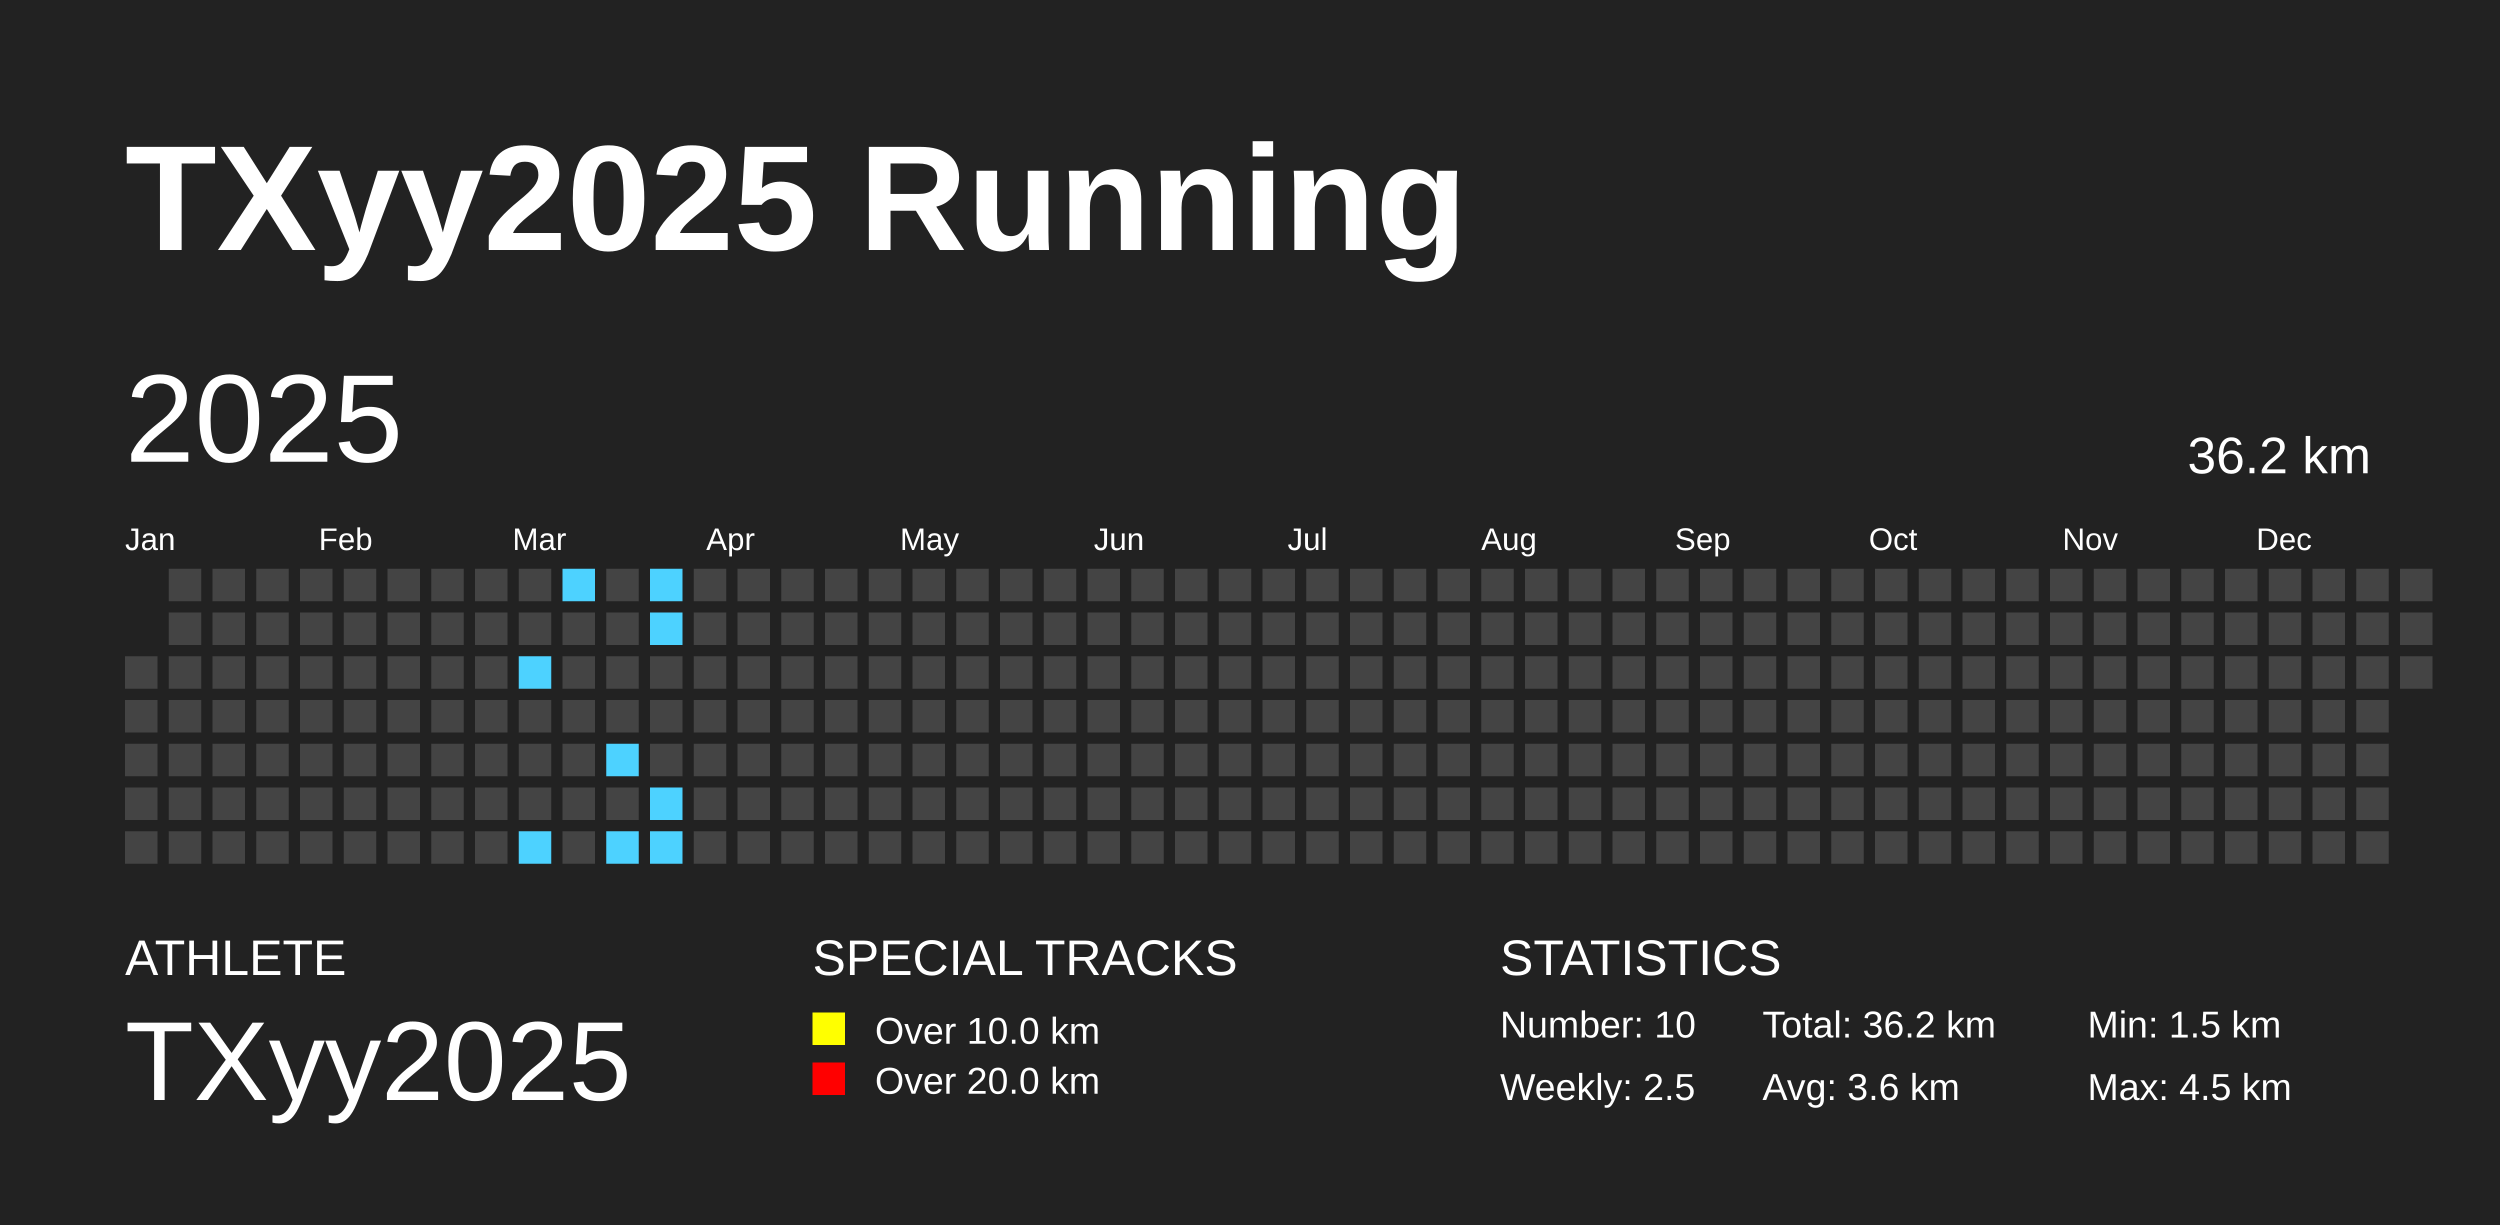
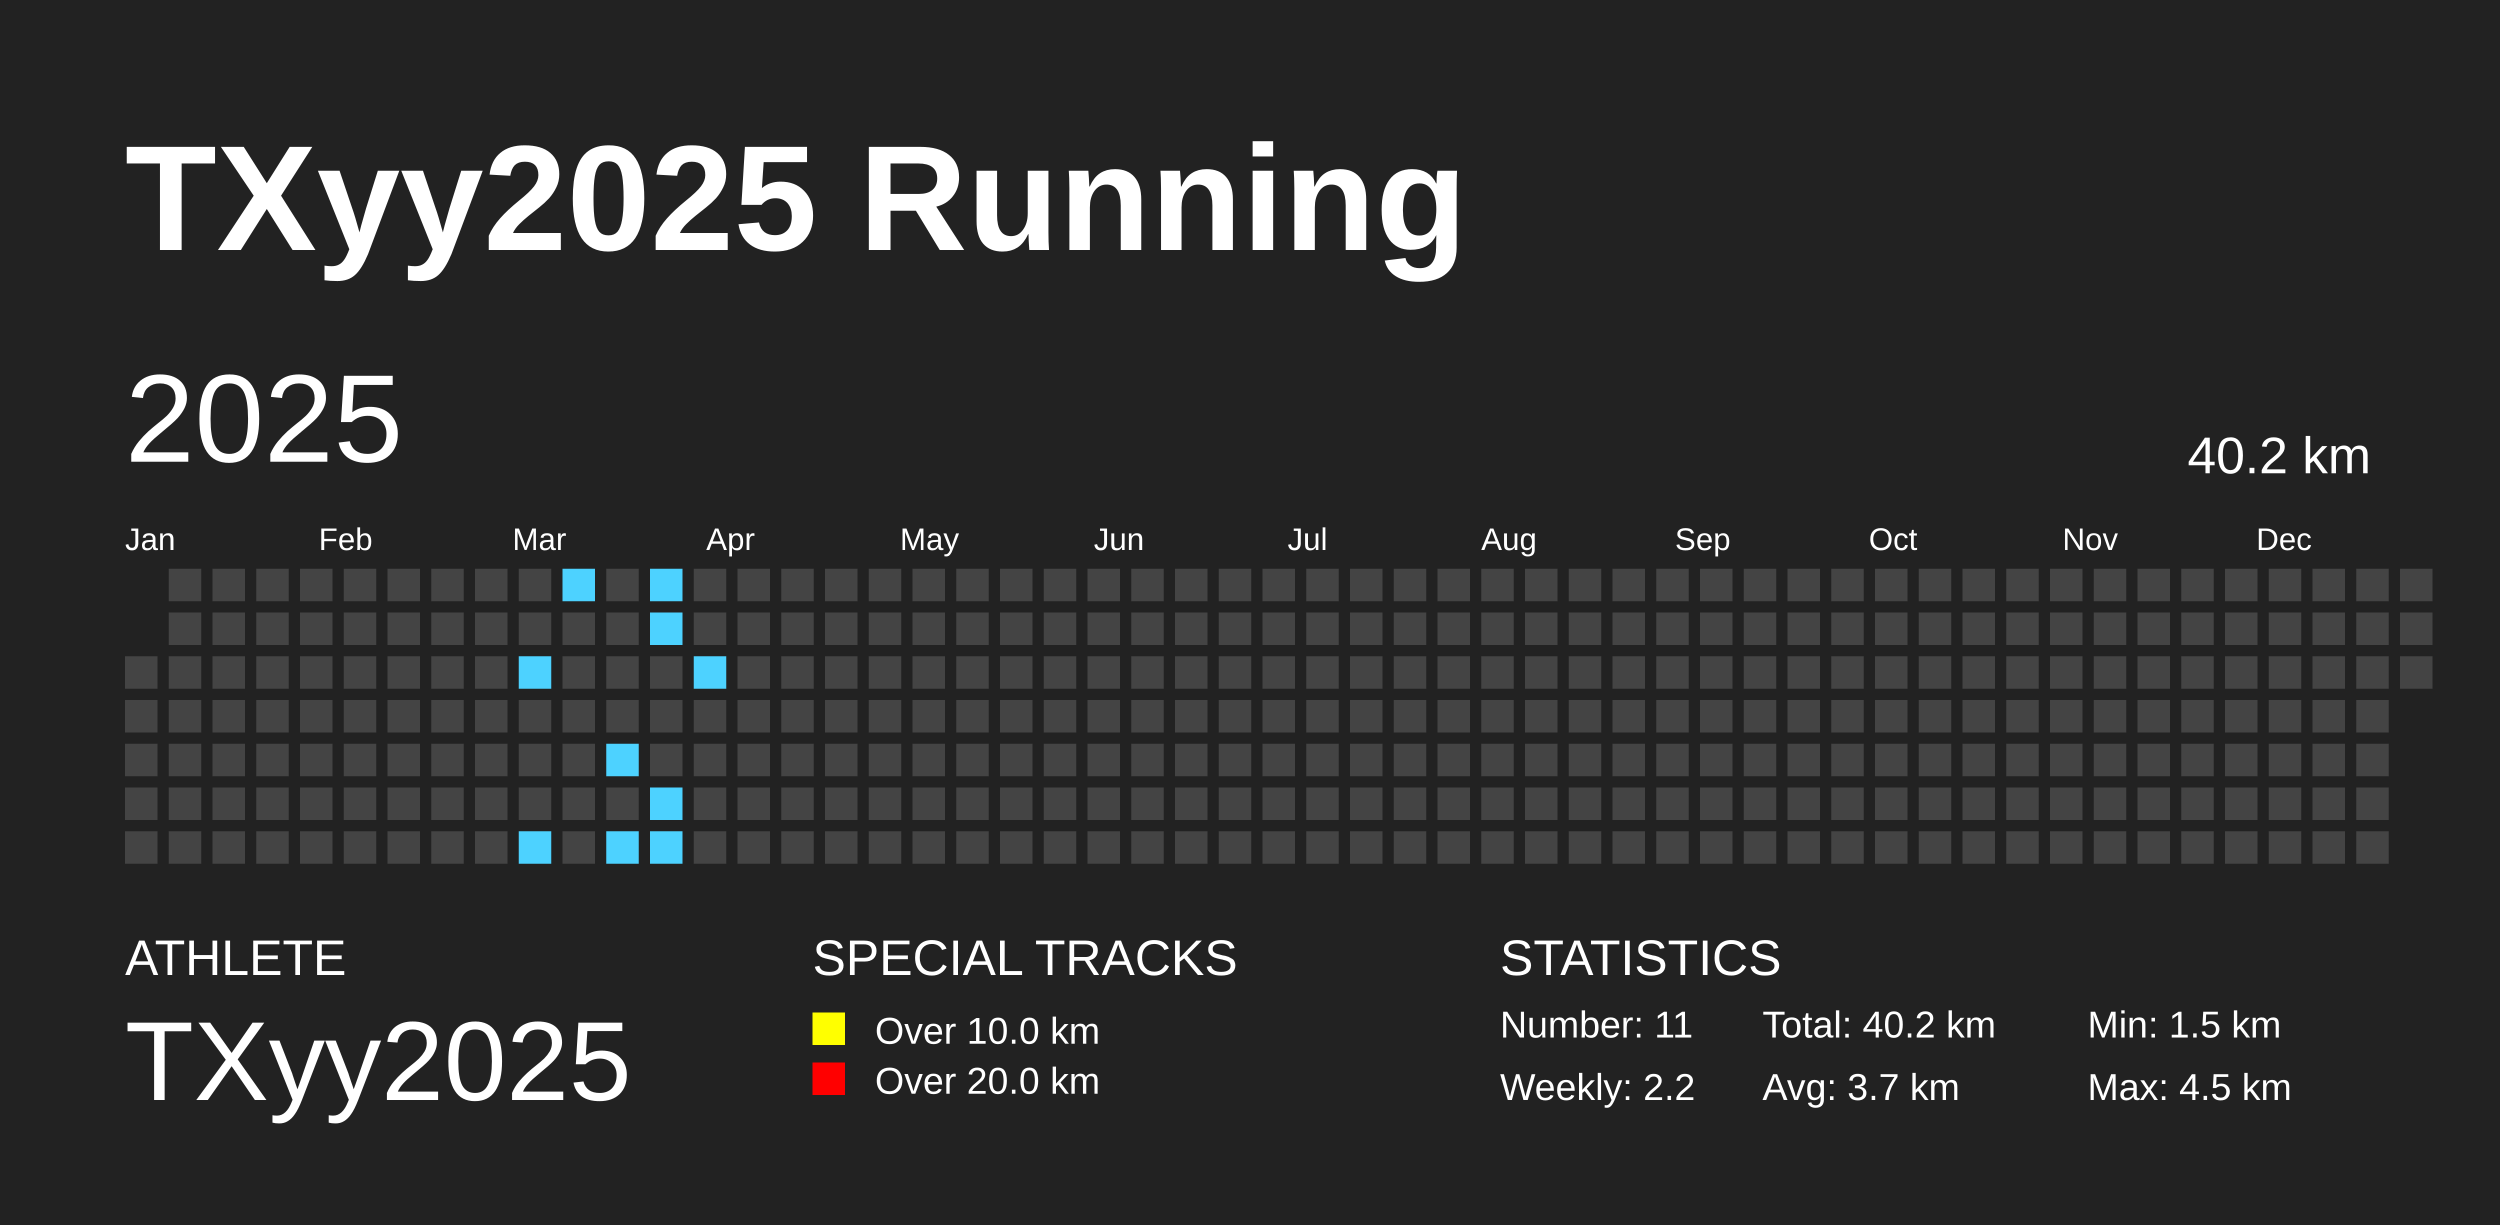
<svg xmlns="http://www.w3.org/2000/svg" baseProfile="full" height="98mm" version="1.1" viewBox="0,0,200,98" width="200mm">
  <defs />
  <rect fill="#222222" height="98" width="200" x="0" y="0" />
  <text fill="#FFFFFF" style="font-size:12px; font-family:Arial; font-weight:bold;" x="10" y="20">TXyy2025 Running</text>
  <text fill="#FFFFFF" style="font-size:4px; font-family:Arial" x="10" y="78">ATHLETE</text>
  <text fill="#FFFFFF" style="font-size:9px; font-family:Arial" x="10" y="88">TXyy2025</text>
  <text fill="#FFFFFF" style="font-size:4px; font-family:Arial" x="65" y="78">SPECIAL TRACKS</text>
  <rect fill="yellow" height="2.6" width="2.6" x="65" y="81" />
  <text fill="#FFFFFF" style="font-size:3px; font-family:Arial" x="70" y="83.5">Over 10.0 km</text>
  <rect fill="red" height="2.6" width="2.6" x="65" y="85" />
  <text fill="#FFFFFF" style="font-size:3px; font-family:Arial" x="70" y="87.5">Over 20.0 km</text>
  <text fill="#FFFFFF" style="font-size:4px; font-family:Arial" x="120" y="78">STATISTICS</text>
-   <text fill="#FFFFFF" style="font-size:3px; font-family:Arial" x="120" y="83">Number: 10</text>
-   <text fill="#FFFFFF" style="font-size:3px; font-family:Arial" x="120" y="88">Weekly: 2.5</text>
-   <text fill="#FFFFFF" style="font-size:3px; font-family:Arial" x="141" y="83">Total: 36.2 km</text>
-   <text fill="#FFFFFF" style="font-size:3px; font-family:Arial" x="141" y="88">Avg: 3.6 km</text>
+   <text fill="#FFFFFF" style="font-size:3px; font-family:Arial" x="120" y="83">Number: 11</text>
+   <text fill="#FFFFFF" style="font-size:3px; font-family:Arial" x="120" y="88">Weekly: 2.2</text>
+   <text fill="#FFFFFF" style="font-size:3px; font-family:Arial" x="141" y="83">Total: 40.2 km</text>
+   <text fill="#FFFFFF" style="font-size:3px; font-family:Arial" x="141" y="88">Avg: 3.7 km</text>
  <text fill="#FFFFFF" style="font-size:3px; font-family:Arial" x="167" y="83">Min: 1.5 km</text>
  <text fill="#FFFFFF" style="font-size:3px; font-family:Arial" x="167" y="88">Max: 4.5 km</text>
  <text dominant-baseline="hanging" fill="#FFFFFF" style="font-size:10.0px; font-family:Arial;" x="10" y="30">2025</text>
-   <text dominant-baseline="hanging" fill="#FFFFFF" style="font-size:4.125px; font-family:Arial;" x="175" y="35">36.2 km</text>
+   <text dominant-baseline="hanging" fill="#FFFFFF" style="font-size:4.125px; font-family:Arial;" x="175" y="35">40.2 km</text>
  <text fill="#FFFFFF" style="font-size:2.5px; font-family:Arial" x="10.0" y="44">Jan</text>
  <text fill="#FFFFFF" style="font-size:2.5px; font-family:Arial" x="25.5" y="44">Feb</text>
  <text fill="#FFFFFF" style="font-size:2.5px; font-family:Arial" x="41.0" y="44">Mar</text>
  <text fill="#FFFFFF" style="font-size:2.5px; font-family:Arial" x="56.5" y="44">Apr</text>
  <text fill="#FFFFFF" style="font-size:2.5px; font-family:Arial" x="72.0" y="44">May</text>
  <text fill="#FFFFFF" style="font-size:2.5px; font-family:Arial" x="87.5" y="44">Jun</text>
  <text fill="#FFFFFF" style="font-size:2.5px; font-family:Arial" x="103.0" y="44">Jul</text>
  <text fill="#FFFFFF" style="font-size:2.5px; font-family:Arial" x="118.5" y="44">Aug</text>
  <text fill="#FFFFFF" style="font-size:2.5px; font-family:Arial" x="134.0" y="44">Sep</text>
  <text fill="#FFFFFF" style="font-size:2.5px; font-family:Arial" x="149.5" y="44">Oct</text>
  <text fill="#FFFFFF" style="font-size:2.5px; font-family:Arial" x="165.0" y="44">Nov</text>
  <text fill="#FFFFFF" style="font-size:2.5px; font-family:Arial" x="180.5" y="44">Dec</text>
  <rect fill="#444444" height="2.6" width="2.6" x="10.0" y="52.5" />
  <rect fill="#444444" height="2.6" width="2.6" x="10.0" y="56.0" />
  <rect fill="#444444" height="2.6" width="2.6" x="10.0" y="59.5" />
  <rect fill="#444444" height="2.6" width="2.6" x="10.0" y="63.0" />
  <rect fill="#444444" height="2.6" width="2.6" x="10.0" y="66.5" />
  <rect fill="#444444" height="2.6" width="2.6" x="13.5" y="45.5" />
  <rect fill="#444444" height="2.6" width="2.6" x="13.5" y="49.0" />
  <rect fill="#444444" height="2.6" width="2.6" x="13.5" y="52.5" />
  <rect fill="#444444" height="2.6" width="2.6" x="13.5" y="56.0" />
  <rect fill="#444444" height="2.6" width="2.6" x="13.5" y="59.5" />
  <rect fill="#444444" height="2.6" width="2.6" x="13.5" y="63.0" />
  <rect fill="#444444" height="2.6" width="2.6" x="13.5" y="66.5" />
  <rect fill="#444444" height="2.6" width="2.6" x="17.0" y="45.5" />
  <rect fill="#444444" height="2.6" width="2.6" x="17.0" y="49.0" />
  <rect fill="#444444" height="2.6" width="2.6" x="17.0" y="52.5" />
  <rect fill="#444444" height="2.6" width="2.6" x="17.0" y="56.0" />
  <rect fill="#444444" height="2.6" width="2.6" x="17.0" y="59.5" />
  <rect fill="#444444" height="2.6" width="2.6" x="17.0" y="63.0" />
  <rect fill="#444444" height="2.6" width="2.6" x="17.0" y="66.5" />
  <rect fill="#444444" height="2.6" width="2.6" x="20.5" y="45.5" />
  <rect fill="#444444" height="2.6" width="2.6" x="20.5" y="49.0" />
  <rect fill="#444444" height="2.6" width="2.6" x="20.5" y="52.5" />
  <rect fill="#444444" height="2.6" width="2.6" x="20.5" y="56.0" />
  <rect fill="#444444" height="2.6" width="2.6" x="20.5" y="59.5" />
  <rect fill="#444444" height="2.6" width="2.6" x="20.5" y="63.0" />
  <rect fill="#444444" height="2.6" width="2.6" x="20.5" y="66.5" />
  <rect fill="#444444" height="2.6" width="2.6" x="24.0" y="45.5" />
  <rect fill="#444444" height="2.6" width="2.6" x="24.0" y="49.0" />
  <rect fill="#444444" height="2.6" width="2.6" x="24.0" y="52.5" />
  <rect fill="#444444" height="2.6" width="2.6" x="24.0" y="56.0" />
  <rect fill="#444444" height="2.6" width="2.6" x="24.0" y="59.5" />
  <rect fill="#444444" height="2.6" width="2.6" x="24.0" y="63.0" />
  <rect fill="#444444" height="2.6" width="2.6" x="24.0" y="66.5" />
  <rect fill="#444444" height="2.6" width="2.6" x="27.5" y="45.5" />
  <rect fill="#444444" height="2.6" width="2.6" x="27.5" y="49.0" />
  <rect fill="#444444" height="2.6" width="2.6" x="27.5" y="52.5" />
  <rect fill="#444444" height="2.6" width="2.6" x="27.5" y="56.0" />
  <rect fill="#444444" height="2.6" width="2.6" x="27.5" y="59.5" />
  <rect fill="#444444" height="2.6" width="2.6" x="27.5" y="63.0" />
  <rect fill="#444444" height="2.6" width="2.6" x="27.5" y="66.5" />
  <rect fill="#444444" height="2.6" width="2.6" x="31.0" y="45.5" />
  <rect fill="#444444" height="2.6" width="2.6" x="31.0" y="49.0" />
  <rect fill="#444444" height="2.6" width="2.6" x="31.0" y="52.5" />
  <rect fill="#444444" height="2.6" width="2.6" x="31.0" y="56.0" />
  <rect fill="#444444" height="2.6" width="2.6" x="31.0" y="59.5" />
  <rect fill="#444444" height="2.6" width="2.6" x="31.0" y="63.0" />
  <rect fill="#444444" height="2.6" width="2.6" x="31.0" y="66.5" />
  <rect fill="#444444" height="2.6" width="2.6" x="34.5" y="45.5" />
  <rect fill="#444444" height="2.6" width="2.6" x="34.5" y="49.0" />
  <rect fill="#444444" height="2.6" width="2.6" x="34.5" y="52.5" />
  <rect fill="#444444" height="2.6" width="2.6" x="34.5" y="56.0" />
  <rect fill="#444444" height="2.6" width="2.6" x="34.5" y="59.5" />
  <rect fill="#444444" height="2.6" width="2.6" x="34.5" y="63.0" />
  <rect fill="#444444" height="2.6" width="2.6" x="34.5" y="66.5" />
  <rect fill="#444444" height="2.6" width="2.6" x="38.0" y="45.5" />
  <rect fill="#444444" height="2.6" width="2.6" x="38.0" y="49.0" />
  <rect fill="#444444" height="2.6" width="2.6" x="38.0" y="52.5" />
  <rect fill="#444444" height="2.6" width="2.6" x="38.0" y="56.0" />
  <rect fill="#444444" height="2.6" width="2.6" x="38.0" y="59.5" />
  <rect fill="#444444" height="2.6" width="2.6" x="38.0" y="63.0" />
  <rect fill="#444444" height="2.6" width="2.6" x="38.0" y="66.5" />
  <rect fill="#444444" height="2.6" width="2.6" x="41.5" y="45.5" />
  <rect fill="#444444" height="2.6" width="2.6" x="41.5" y="49.0" />
  <rect fill="#4DD2FF" height="2.6" width="2.6" x="41.5" y="52.5" />
  <rect fill="#444444" height="2.6" width="2.6" x="41.5" y="56.0" />
  <rect fill="#444444" height="2.6" width="2.6" x="41.5" y="59.5" />
  <rect fill="#444444" height="2.6" width="2.6" x="41.5" y="63.0" />
  <rect fill="#4DD2FF" height="2.6" width="2.6" x="41.5" y="66.5" />
  <rect fill="#4DD2FF" height="2.6" width="2.6" x="45.0" y="45.5" />
  <rect fill="#444444" height="2.6" width="2.6" x="45.0" y="49.0" />
  <rect fill="#444444" height="2.6" width="2.6" x="45.0" y="52.5" />
  <rect fill="#444444" height="2.6" width="2.6" x="45.0" y="56.0" />
  <rect fill="#444444" height="2.6" width="2.6" x="45.0" y="59.5" />
  <rect fill="#444444" height="2.6" width="2.6" x="45.0" y="63.0" />
  <rect fill="#444444" height="2.6" width="2.6" x="45.0" y="66.5" />
  <rect fill="#444444" height="2.6" width="2.6" x="48.5" y="45.5" />
  <rect fill="#444444" height="2.6" width="2.6" x="48.5" y="49.0" />
  <rect fill="#444444" height="2.6" width="2.6" x="48.5" y="52.5" />
  <rect fill="#444444" height="2.6" width="2.6" x="48.5" y="56.0" />
  <rect fill="#4DD2FF" height="2.6" width="2.6" x="48.5" y="59.5" />
  <rect fill="#444444" height="2.6" width="2.6" x="48.5" y="63.0" />
  <rect fill="#4DD2FF" height="2.6" width="2.6" x="48.5" y="66.5" />
  <rect fill="#4DD2FF" height="2.6" width="2.6" x="52.0" y="45.5" />
  <rect fill="#4DD2FF" height="2.6" width="2.6" x="52.0" y="49.0" />
  <rect fill="#444444" height="2.6" width="2.6" x="52.0" y="52.5" />
  <rect fill="#444444" height="2.6" width="2.6" x="52.0" y="56.0" />
  <rect fill="#444444" height="2.6" width="2.6" x="52.0" y="59.5" />
  <rect fill="#4DD2FF" height="2.6" width="2.6" x="52.0" y="63.0" />
  <rect fill="#4DD2FF" height="2.6" width="2.6" x="52.0" y="66.5" />
  <rect fill="#444444" height="2.6" width="2.6" x="55.5" y="45.5" />
  <rect fill="#444444" height="2.6" width="2.6" x="55.5" y="49.0" />
-   <rect fill="#444444" height="2.6" width="2.6" x="55.5" y="52.5" />
+   <rect fill="#4DD2FF" height="2.6" width="2.6" x="55.5" y="52.5" />
  <rect fill="#444444" height="2.6" width="2.6" x="55.5" y="56.0" />
  <rect fill="#444444" height="2.6" width="2.6" x="55.5" y="59.5" />
  <rect fill="#444444" height="2.6" width="2.6" x="55.5" y="63.0" />
  <rect fill="#444444" height="2.6" width="2.6" x="55.5" y="66.5" />
  <rect fill="#444444" height="2.6" width="2.6" x="59.0" y="45.5" />
  <rect fill="#444444" height="2.6" width="2.6" x="59.0" y="49.0" />
  <rect fill="#444444" height="2.6" width="2.6" x="59.0" y="52.5" />
  <rect fill="#444444" height="2.6" width="2.6" x="59.0" y="56.0" />
  <rect fill="#444444" height="2.6" width="2.6" x="59.0" y="59.5" />
  <rect fill="#444444" height="2.6" width="2.6" x="59.0" y="63.0" />
  <rect fill="#444444" height="2.6" width="2.6" x="59.0" y="66.5" />
  <rect fill="#444444" height="2.6" width="2.6" x="62.5" y="45.5" />
  <rect fill="#444444" height="2.6" width="2.6" x="62.5" y="49.0" />
  <rect fill="#444444" height="2.6" width="2.6" x="62.5" y="52.5" />
  <rect fill="#444444" height="2.6" width="2.6" x="62.5" y="56.0" />
  <rect fill="#444444" height="2.6" width="2.6" x="62.5" y="59.5" />
  <rect fill="#444444" height="2.6" width="2.6" x="62.5" y="63.0" />
  <rect fill="#444444" height="2.6" width="2.6" x="62.5" y="66.5" />
  <rect fill="#444444" height="2.6" width="2.6" x="66.0" y="45.5" />
  <rect fill="#444444" height="2.6" width="2.6" x="66.0" y="49.0" />
  <rect fill="#444444" height="2.6" width="2.6" x="66.0" y="52.5" />
  <rect fill="#444444" height="2.6" width="2.6" x="66.0" y="56.0" />
  <rect fill="#444444" height="2.6" width="2.6" x="66.0" y="59.5" />
  <rect fill="#444444" height="2.6" width="2.6" x="66.0" y="63.0" />
  <rect fill="#444444" height="2.6" width="2.6" x="66.0" y="66.5" />
  <rect fill="#444444" height="2.6" width="2.6" x="69.5" y="45.5" />
  <rect fill="#444444" height="2.6" width="2.6" x="69.5" y="49.0" />
  <rect fill="#444444" height="2.6" width="2.6" x="69.5" y="52.5" />
  <rect fill="#444444" height="2.6" width="2.6" x="69.5" y="56.0" />
  <rect fill="#444444" height="2.6" width="2.6" x="69.5" y="59.5" />
  <rect fill="#444444" height="2.6" width="2.6" x="69.5" y="63.0" />
  <rect fill="#444444" height="2.6" width="2.6" x="69.5" y="66.5" />
  <rect fill="#444444" height="2.6" width="2.6" x="73.0" y="45.5" />
  <rect fill="#444444" height="2.6" width="2.6" x="73.0" y="49.0" />
  <rect fill="#444444" height="2.6" width="2.6" x="73.0" y="52.5" />
  <rect fill="#444444" height="2.6" width="2.6" x="73.0" y="56.0" />
  <rect fill="#444444" height="2.6" width="2.6" x="73.0" y="59.5" />
  <rect fill="#444444" height="2.6" width="2.6" x="73.0" y="63.0" />
  <rect fill="#444444" height="2.6" width="2.6" x="73.0" y="66.5" />
  <rect fill="#444444" height="2.6" width="2.6" x="76.5" y="45.5" />
  <rect fill="#444444" height="2.6" width="2.6" x="76.5" y="49.0" />
  <rect fill="#444444" height="2.6" width="2.6" x="76.5" y="52.5" />
  <rect fill="#444444" height="2.6" width="2.6" x="76.5" y="56.0" />
  <rect fill="#444444" height="2.6" width="2.6" x="76.5" y="59.5" />
  <rect fill="#444444" height="2.6" width="2.6" x="76.5" y="63.0" />
  <rect fill="#444444" height="2.6" width="2.6" x="76.5" y="66.5" />
  <rect fill="#444444" height="2.6" width="2.6" x="80.0" y="45.5" />
  <rect fill="#444444" height="2.6" width="2.6" x="80.0" y="49.0" />
  <rect fill="#444444" height="2.6" width="2.6" x="80.0" y="52.5" />
  <rect fill="#444444" height="2.6" width="2.6" x="80.0" y="56.0" />
  <rect fill="#444444" height="2.6" width="2.6" x="80.0" y="59.5" />
  <rect fill="#444444" height="2.6" width="2.6" x="80.0" y="63.0" />
  <rect fill="#444444" height="2.6" width="2.6" x="80.0" y="66.5" />
  <rect fill="#444444" height="2.6" width="2.6" x="83.5" y="45.5" />
  <rect fill="#444444" height="2.6" width="2.6" x="83.5" y="49.0" />
  <rect fill="#444444" height="2.6" width="2.6" x="83.5" y="52.5" />
  <rect fill="#444444" height="2.6" width="2.6" x="83.5" y="56.0" />
  <rect fill="#444444" height="2.6" width="2.6" x="83.5" y="59.5" />
  <rect fill="#444444" height="2.6" width="2.6" x="83.5" y="63.0" />
  <rect fill="#444444" height="2.6" width="2.6" x="83.5" y="66.5" />
  <rect fill="#444444" height="2.6" width="2.6" x="87.0" y="45.5" />
  <rect fill="#444444" height="2.6" width="2.6" x="87.0" y="49.0" />
  <rect fill="#444444" height="2.6" width="2.6" x="87.0" y="52.5" />
  <rect fill="#444444" height="2.6" width="2.6" x="87.0" y="56.0" />
  <rect fill="#444444" height="2.6" width="2.6" x="87.0" y="59.5" />
  <rect fill="#444444" height="2.6" width="2.6" x="87.0" y="63.0" />
  <rect fill="#444444" height="2.6" width="2.6" x="87.0" y="66.5" />
  <rect fill="#444444" height="2.6" width="2.6" x="90.5" y="45.5" />
  <rect fill="#444444" height="2.6" width="2.6" x="90.5" y="49.0" />
  <rect fill="#444444" height="2.6" width="2.6" x="90.5" y="52.5" />
  <rect fill="#444444" height="2.6" width="2.6" x="90.5" y="56.0" />
  <rect fill="#444444" height="2.6" width="2.6" x="90.5" y="59.5" />
  <rect fill="#444444" height="2.6" width="2.6" x="90.5" y="63.0" />
  <rect fill="#444444" height="2.6" width="2.6" x="90.5" y="66.5" />
  <rect fill="#444444" height="2.6" width="2.6" x="94.0" y="45.5" />
  <rect fill="#444444" height="2.6" width="2.6" x="94.0" y="49.0" />
  <rect fill="#444444" height="2.6" width="2.6" x="94.0" y="52.5" />
  <rect fill="#444444" height="2.6" width="2.6" x="94.0" y="56.0" />
  <rect fill="#444444" height="2.6" width="2.6" x="94.0" y="59.5" />
  <rect fill="#444444" height="2.6" width="2.6" x="94.0" y="63.0" />
  <rect fill="#444444" height="2.6" width="2.6" x="94.0" y="66.5" />
  <rect fill="#444444" height="2.6" width="2.6" x="97.5" y="45.5" />
  <rect fill="#444444" height="2.6" width="2.6" x="97.5" y="49.0" />
  <rect fill="#444444" height="2.6" width="2.6" x="97.5" y="52.5" />
  <rect fill="#444444" height="2.6" width="2.6" x="97.5" y="56.0" />
  <rect fill="#444444" height="2.6" width="2.6" x="97.5" y="59.5" />
  <rect fill="#444444" height="2.6" width="2.6" x="97.5" y="63.0" />
  <rect fill="#444444" height="2.6" width="2.6" x="97.5" y="66.5" />
  <rect fill="#444444" height="2.6" width="2.6" x="101.0" y="45.5" />
  <rect fill="#444444" height="2.6" width="2.6" x="101.0" y="49.0" />
  <rect fill="#444444" height="2.6" width="2.6" x="101.0" y="52.5" />
  <rect fill="#444444" height="2.6" width="2.6" x="101.0" y="56.0" />
  <rect fill="#444444" height="2.6" width="2.6" x="101.0" y="59.5" />
  <rect fill="#444444" height="2.6" width="2.6" x="101.0" y="63.0" />
  <rect fill="#444444" height="2.6" width="2.6" x="101.0" y="66.5" />
  <rect fill="#444444" height="2.6" width="2.6" x="104.5" y="45.5" />
  <rect fill="#444444" height="2.6" width="2.6" x="104.5" y="49.0" />
  <rect fill="#444444" height="2.6" width="2.6" x="104.5" y="52.5" />
  <rect fill="#444444" height="2.6" width="2.6" x="104.5" y="56.0" />
  <rect fill="#444444" height="2.6" width="2.6" x="104.5" y="59.5" />
  <rect fill="#444444" height="2.6" width="2.6" x="104.5" y="63.0" />
  <rect fill="#444444" height="2.6" width="2.6" x="104.5" y="66.5" />
  <rect fill="#444444" height="2.6" width="2.6" x="108.0" y="45.5" />
  <rect fill="#444444" height="2.6" width="2.6" x="108.0" y="49.0" />
  <rect fill="#444444" height="2.6" width="2.6" x="108.0" y="52.5" />
  <rect fill="#444444" height="2.6" width="2.6" x="108.0" y="56.0" />
  <rect fill="#444444" height="2.6" width="2.6" x="108.0" y="59.5" />
  <rect fill="#444444" height="2.6" width="2.6" x="108.0" y="63.0" />
  <rect fill="#444444" height="2.6" width="2.6" x="108.0" y="66.5" />
  <rect fill="#444444" height="2.6" width="2.6" x="111.5" y="45.5" />
  <rect fill="#444444" height="2.6" width="2.6" x="111.5" y="49.0" />
  <rect fill="#444444" height="2.6" width="2.6" x="111.5" y="52.5" />
  <rect fill="#444444" height="2.6" width="2.6" x="111.5" y="56.0" />
  <rect fill="#444444" height="2.6" width="2.6" x="111.5" y="59.5" />
  <rect fill="#444444" height="2.6" width="2.6" x="111.5" y="63.0" />
  <rect fill="#444444" height="2.6" width="2.6" x="111.5" y="66.5" />
  <rect fill="#444444" height="2.6" width="2.6" x="115.0" y="45.5" />
  <rect fill="#444444" height="2.6" width="2.6" x="115.0" y="49.0" />
  <rect fill="#444444" height="2.6" width="2.6" x="115.0" y="52.5" />
  <rect fill="#444444" height="2.6" width="2.6" x="115.0" y="56.0" />
  <rect fill="#444444" height="2.6" width="2.6" x="115.0" y="59.5" />
  <rect fill="#444444" height="2.6" width="2.6" x="115.0" y="63.0" />
  <rect fill="#444444" height="2.6" width="2.6" x="115.0" y="66.5" />
  <rect fill="#444444" height="2.6" width="2.6" x="118.5" y="45.5" />
  <rect fill="#444444" height="2.6" width="2.6" x="118.5" y="49.0" />
  <rect fill="#444444" height="2.6" width="2.6" x="118.5" y="52.5" />
  <rect fill="#444444" height="2.6" width="2.6" x="118.5" y="56.0" />
  <rect fill="#444444" height="2.6" width="2.6" x="118.5" y="59.5" />
  <rect fill="#444444" height="2.6" width="2.6" x="118.5" y="63.0" />
  <rect fill="#444444" height="2.6" width="2.6" x="118.5" y="66.5" />
  <rect fill="#444444" height="2.6" width="2.6" x="122.0" y="45.5" />
  <rect fill="#444444" height="2.6" width="2.6" x="122.0" y="49.0" />
  <rect fill="#444444" height="2.6" width="2.6" x="122.0" y="52.5" />
  <rect fill="#444444" height="2.6" width="2.6" x="122.0" y="56.0" />
  <rect fill="#444444" height="2.6" width="2.6" x="122.0" y="59.5" />
  <rect fill="#444444" height="2.6" width="2.6" x="122.0" y="63.0" />
  <rect fill="#444444" height="2.6" width="2.6" x="122.0" y="66.5" />
  <rect fill="#444444" height="2.6" width="2.6" x="125.5" y="45.5" />
  <rect fill="#444444" height="2.6" width="2.6" x="125.5" y="49.0" />
  <rect fill="#444444" height="2.6" width="2.6" x="125.5" y="52.5" />
  <rect fill="#444444" height="2.6" width="2.6" x="125.5" y="56.0" />
  <rect fill="#444444" height="2.6" width="2.6" x="125.5" y="59.5" />
  <rect fill="#444444" height="2.6" width="2.6" x="125.5" y="63.0" />
  <rect fill="#444444" height="2.6" width="2.6" x="125.5" y="66.5" />
  <rect fill="#444444" height="2.6" width="2.6" x="129.0" y="45.5" />
  <rect fill="#444444" height="2.6" width="2.6" x="129.0" y="49.0" />
  <rect fill="#444444" height="2.6" width="2.6" x="129.0" y="52.5" />
  <rect fill="#444444" height="2.6" width="2.6" x="129.0" y="56.0" />
  <rect fill="#444444" height="2.6" width="2.6" x="129.0" y="59.5" />
  <rect fill="#444444" height="2.6" width="2.6" x="129.0" y="63.0" />
  <rect fill="#444444" height="2.6" width="2.6" x="129.0" y="66.5" />
  <rect fill="#444444" height="2.6" width="2.6" x="132.5" y="45.5" />
  <rect fill="#444444" height="2.6" width="2.6" x="132.5" y="49.0" />
  <rect fill="#444444" height="2.6" width="2.6" x="132.5" y="52.5" />
  <rect fill="#444444" height="2.6" width="2.6" x="132.5" y="56.0" />
  <rect fill="#444444" height="2.6" width="2.6" x="132.5" y="59.5" />
  <rect fill="#444444" height="2.6" width="2.6" x="132.5" y="63.0" />
  <rect fill="#444444" height="2.6" width="2.6" x="132.5" y="66.5" />
  <rect fill="#444444" height="2.6" width="2.6" x="136.0" y="45.5" />
  <rect fill="#444444" height="2.6" width="2.6" x="136.0" y="49.0" />
  <rect fill="#444444" height="2.6" width="2.6" x="136.0" y="52.5" />
  <rect fill="#444444" height="2.6" width="2.6" x="136.0" y="56.0" />
  <rect fill="#444444" height="2.6" width="2.6" x="136.0" y="59.5" />
  <rect fill="#444444" height="2.6" width="2.6" x="136.0" y="63.0" />
  <rect fill="#444444" height="2.6" width="2.6" x="136.0" y="66.5" />
  <rect fill="#444444" height="2.6" width="2.6" x="139.5" y="45.5" />
  <rect fill="#444444" height="2.6" width="2.6" x="139.5" y="49.0" />
  <rect fill="#444444" height="2.6" width="2.6" x="139.5" y="52.5" />
  <rect fill="#444444" height="2.6" width="2.6" x="139.5" y="56.0" />
  <rect fill="#444444" height="2.6" width="2.6" x="139.5" y="59.5" />
  <rect fill="#444444" height="2.6" width="2.6" x="139.5" y="63.0" />
  <rect fill="#444444" height="2.6" width="2.6" x="139.5" y="66.5" />
  <rect fill="#444444" height="2.6" width="2.6" x="143.0" y="45.5" />
  <rect fill="#444444" height="2.6" width="2.6" x="143.0" y="49.0" />
  <rect fill="#444444" height="2.6" width="2.6" x="143.0" y="52.5" />
  <rect fill="#444444" height="2.6" width="2.6" x="143.0" y="56.0" />
  <rect fill="#444444" height="2.6" width="2.6" x="143.0" y="59.5" />
  <rect fill="#444444" height="2.6" width="2.6" x="143.0" y="63.0" />
  <rect fill="#444444" height="2.6" width="2.6" x="143.0" y="66.5" />
  <rect fill="#444444" height="2.6" width="2.6" x="146.5" y="45.5" />
  <rect fill="#444444" height="2.6" width="2.6" x="146.5" y="49.0" />
  <rect fill="#444444" height="2.6" width="2.6" x="146.5" y="52.5" />
  <rect fill="#444444" height="2.6" width="2.6" x="146.5" y="56.0" />
  <rect fill="#444444" height="2.6" width="2.6" x="146.5" y="59.5" />
  <rect fill="#444444" height="2.6" width="2.6" x="146.5" y="63.0" />
  <rect fill="#444444" height="2.6" width="2.6" x="146.5" y="66.5" />
  <rect fill="#444444" height="2.6" width="2.6" x="150.0" y="45.5" />
  <rect fill="#444444" height="2.6" width="2.6" x="150.0" y="49.0" />
  <rect fill="#444444" height="2.6" width="2.6" x="150.0" y="52.5" />
  <rect fill="#444444" height="2.6" width="2.6" x="150.0" y="56.0" />
  <rect fill="#444444" height="2.6" width="2.6" x="150.0" y="59.5" />
  <rect fill="#444444" height="2.6" width="2.6" x="150.0" y="63.0" />
  <rect fill="#444444" height="2.6" width="2.6" x="150.0" y="66.5" />
  <rect fill="#444444" height="2.6" width="2.6" x="153.5" y="45.5" />
  <rect fill="#444444" height="2.6" width="2.6" x="153.5" y="49.0" />
  <rect fill="#444444" height="2.6" width="2.6" x="153.5" y="52.5" />
  <rect fill="#444444" height="2.6" width="2.6" x="153.5" y="56.0" />
  <rect fill="#444444" height="2.6" width="2.6" x="153.5" y="59.5" />
  <rect fill="#444444" height="2.6" width="2.6" x="153.5" y="63.0" />
  <rect fill="#444444" height="2.6" width="2.6" x="153.5" y="66.5" />
  <rect fill="#444444" height="2.6" width="2.6" x="157.0" y="45.5" />
  <rect fill="#444444" height="2.6" width="2.6" x="157.0" y="49.0" />
  <rect fill="#444444" height="2.6" width="2.6" x="157.0" y="52.5" />
  <rect fill="#444444" height="2.6" width="2.6" x="157.0" y="56.0" />
  <rect fill="#444444" height="2.6" width="2.6" x="157.0" y="59.5" />
  <rect fill="#444444" height="2.6" width="2.6" x="157.0" y="63.0" />
  <rect fill="#444444" height="2.6" width="2.6" x="157.0" y="66.5" />
  <rect fill="#444444" height="2.6" width="2.6" x="160.5" y="45.5" />
  <rect fill="#444444" height="2.6" width="2.6" x="160.5" y="49.0" />
  <rect fill="#444444" height="2.6" width="2.6" x="160.5" y="52.5" />
  <rect fill="#444444" height="2.6" width="2.6" x="160.5" y="56.0" />
  <rect fill="#444444" height="2.6" width="2.6" x="160.5" y="59.5" />
  <rect fill="#444444" height="2.6" width="2.6" x="160.5" y="63.0" />
  <rect fill="#444444" height="2.6" width="2.6" x="160.5" y="66.5" />
  <rect fill="#444444" height="2.6" width="2.6" x="164.0" y="45.5" />
  <rect fill="#444444" height="2.6" width="2.6" x="164.0" y="49.0" />
  <rect fill="#444444" height="2.6" width="2.6" x="164.0" y="52.5" />
  <rect fill="#444444" height="2.6" width="2.6" x="164.0" y="56.0" />
  <rect fill="#444444" height="2.6" width="2.6" x="164.0" y="59.5" />
  <rect fill="#444444" height="2.6" width="2.6" x="164.0" y="63.0" />
  <rect fill="#444444" height="2.6" width="2.6" x="164.0" y="66.5" />
  <rect fill="#444444" height="2.6" width="2.6" x="167.5" y="45.5" />
  <rect fill="#444444" height="2.6" width="2.6" x="167.5" y="49.0" />
  <rect fill="#444444" height="2.6" width="2.6" x="167.5" y="52.5" />
  <rect fill="#444444" height="2.6" width="2.6" x="167.5" y="56.0" />
  <rect fill="#444444" height="2.6" width="2.6" x="167.5" y="59.5" />
  <rect fill="#444444" height="2.6" width="2.6" x="167.5" y="63.0" />
  <rect fill="#444444" height="2.6" width="2.6" x="167.5" y="66.5" />
  <rect fill="#444444" height="2.6" width="2.6" x="171.0" y="45.5" />
  <rect fill="#444444" height="2.6" width="2.6" x="171.0" y="49.0" />
  <rect fill="#444444" height="2.6" width="2.6" x="171.0" y="52.5" />
  <rect fill="#444444" height="2.6" width="2.6" x="171.0" y="56.0" />
  <rect fill="#444444" height="2.6" width="2.6" x="171.0" y="59.5" />
  <rect fill="#444444" height="2.6" width="2.6" x="171.0" y="63.0" />
  <rect fill="#444444" height="2.6" width="2.6" x="171.0" y="66.5" />
  <rect fill="#444444" height="2.6" width="2.6" x="174.5" y="45.5" />
  <rect fill="#444444" height="2.6" width="2.6" x="174.5" y="49.0" />
  <rect fill="#444444" height="2.6" width="2.6" x="174.5" y="52.5" />
  <rect fill="#444444" height="2.6" width="2.6" x="174.5" y="56.0" />
  <rect fill="#444444" height="2.6" width="2.6" x="174.5" y="59.5" />
  <rect fill="#444444" height="2.6" width="2.6" x="174.5" y="63.0" />
  <rect fill="#444444" height="2.6" width="2.6" x="174.5" y="66.5" />
  <rect fill="#444444" height="2.6" width="2.6" x="178.0" y="45.5" />
  <rect fill="#444444" height="2.6" width="2.6" x="178.0" y="49.0" />
  <rect fill="#444444" height="2.6" width="2.6" x="178.0" y="52.5" />
  <rect fill="#444444" height="2.6" width="2.6" x="178.0" y="56.0" />
  <rect fill="#444444" height="2.6" width="2.6" x="178.0" y="59.5" />
  <rect fill="#444444" height="2.6" width="2.6" x="178.0" y="63.0" />
  <rect fill="#444444" height="2.6" width="2.6" x="178.0" y="66.5" />
  <rect fill="#444444" height="2.6" width="2.6" x="181.5" y="45.5" />
  <rect fill="#444444" height="2.6" width="2.6" x="181.5" y="49.0" />
  <rect fill="#444444" height="2.6" width="2.6" x="181.5" y="52.5" />
  <rect fill="#444444" height="2.6" width="2.6" x="181.5" y="56.0" />
  <rect fill="#444444" height="2.6" width="2.6" x="181.5" y="59.5" />
  <rect fill="#444444" height="2.6" width="2.6" x="181.5" y="63.0" />
  <rect fill="#444444" height="2.6" width="2.6" x="181.5" y="66.5" />
  <rect fill="#444444" height="2.6" width="2.6" x="185.0" y="45.5" />
  <rect fill="#444444" height="2.6" width="2.6" x="185.0" y="49.0" />
  <rect fill="#444444" height="2.6" width="2.6" x="185.0" y="52.5" />
  <rect fill="#444444" height="2.6" width="2.6" x="185.0" y="56.0" />
  <rect fill="#444444" height="2.6" width="2.6" x="185.0" y="59.5" />
  <rect fill="#444444" height="2.6" width="2.6" x="185.0" y="63.0" />
  <rect fill="#444444" height="2.6" width="2.6" x="185.0" y="66.5" />
  <rect fill="#444444" height="2.6" width="2.6" x="188.5" y="45.5" />
  <rect fill="#444444" height="2.6" width="2.6" x="188.5" y="49.0" />
  <rect fill="#444444" height="2.6" width="2.6" x="188.5" y="52.5" />
  <rect fill="#444444" height="2.6" width="2.6" x="188.5" y="56.0" />
  <rect fill="#444444" height="2.6" width="2.6" x="188.5" y="59.5" />
  <rect fill="#444444" height="2.6" width="2.6" x="188.5" y="63.0" />
  <rect fill="#444444" height="2.6" width="2.6" x="188.5" y="66.5" />
  <rect fill="#444444" height="2.6" width="2.6" x="192.0" y="45.5" />
  <rect fill="#444444" height="2.6" width="2.6" x="192.0" y="49.0" />
  <rect fill="#444444" height="2.6" width="2.6" x="192.0" y="52.5" />
</svg>
